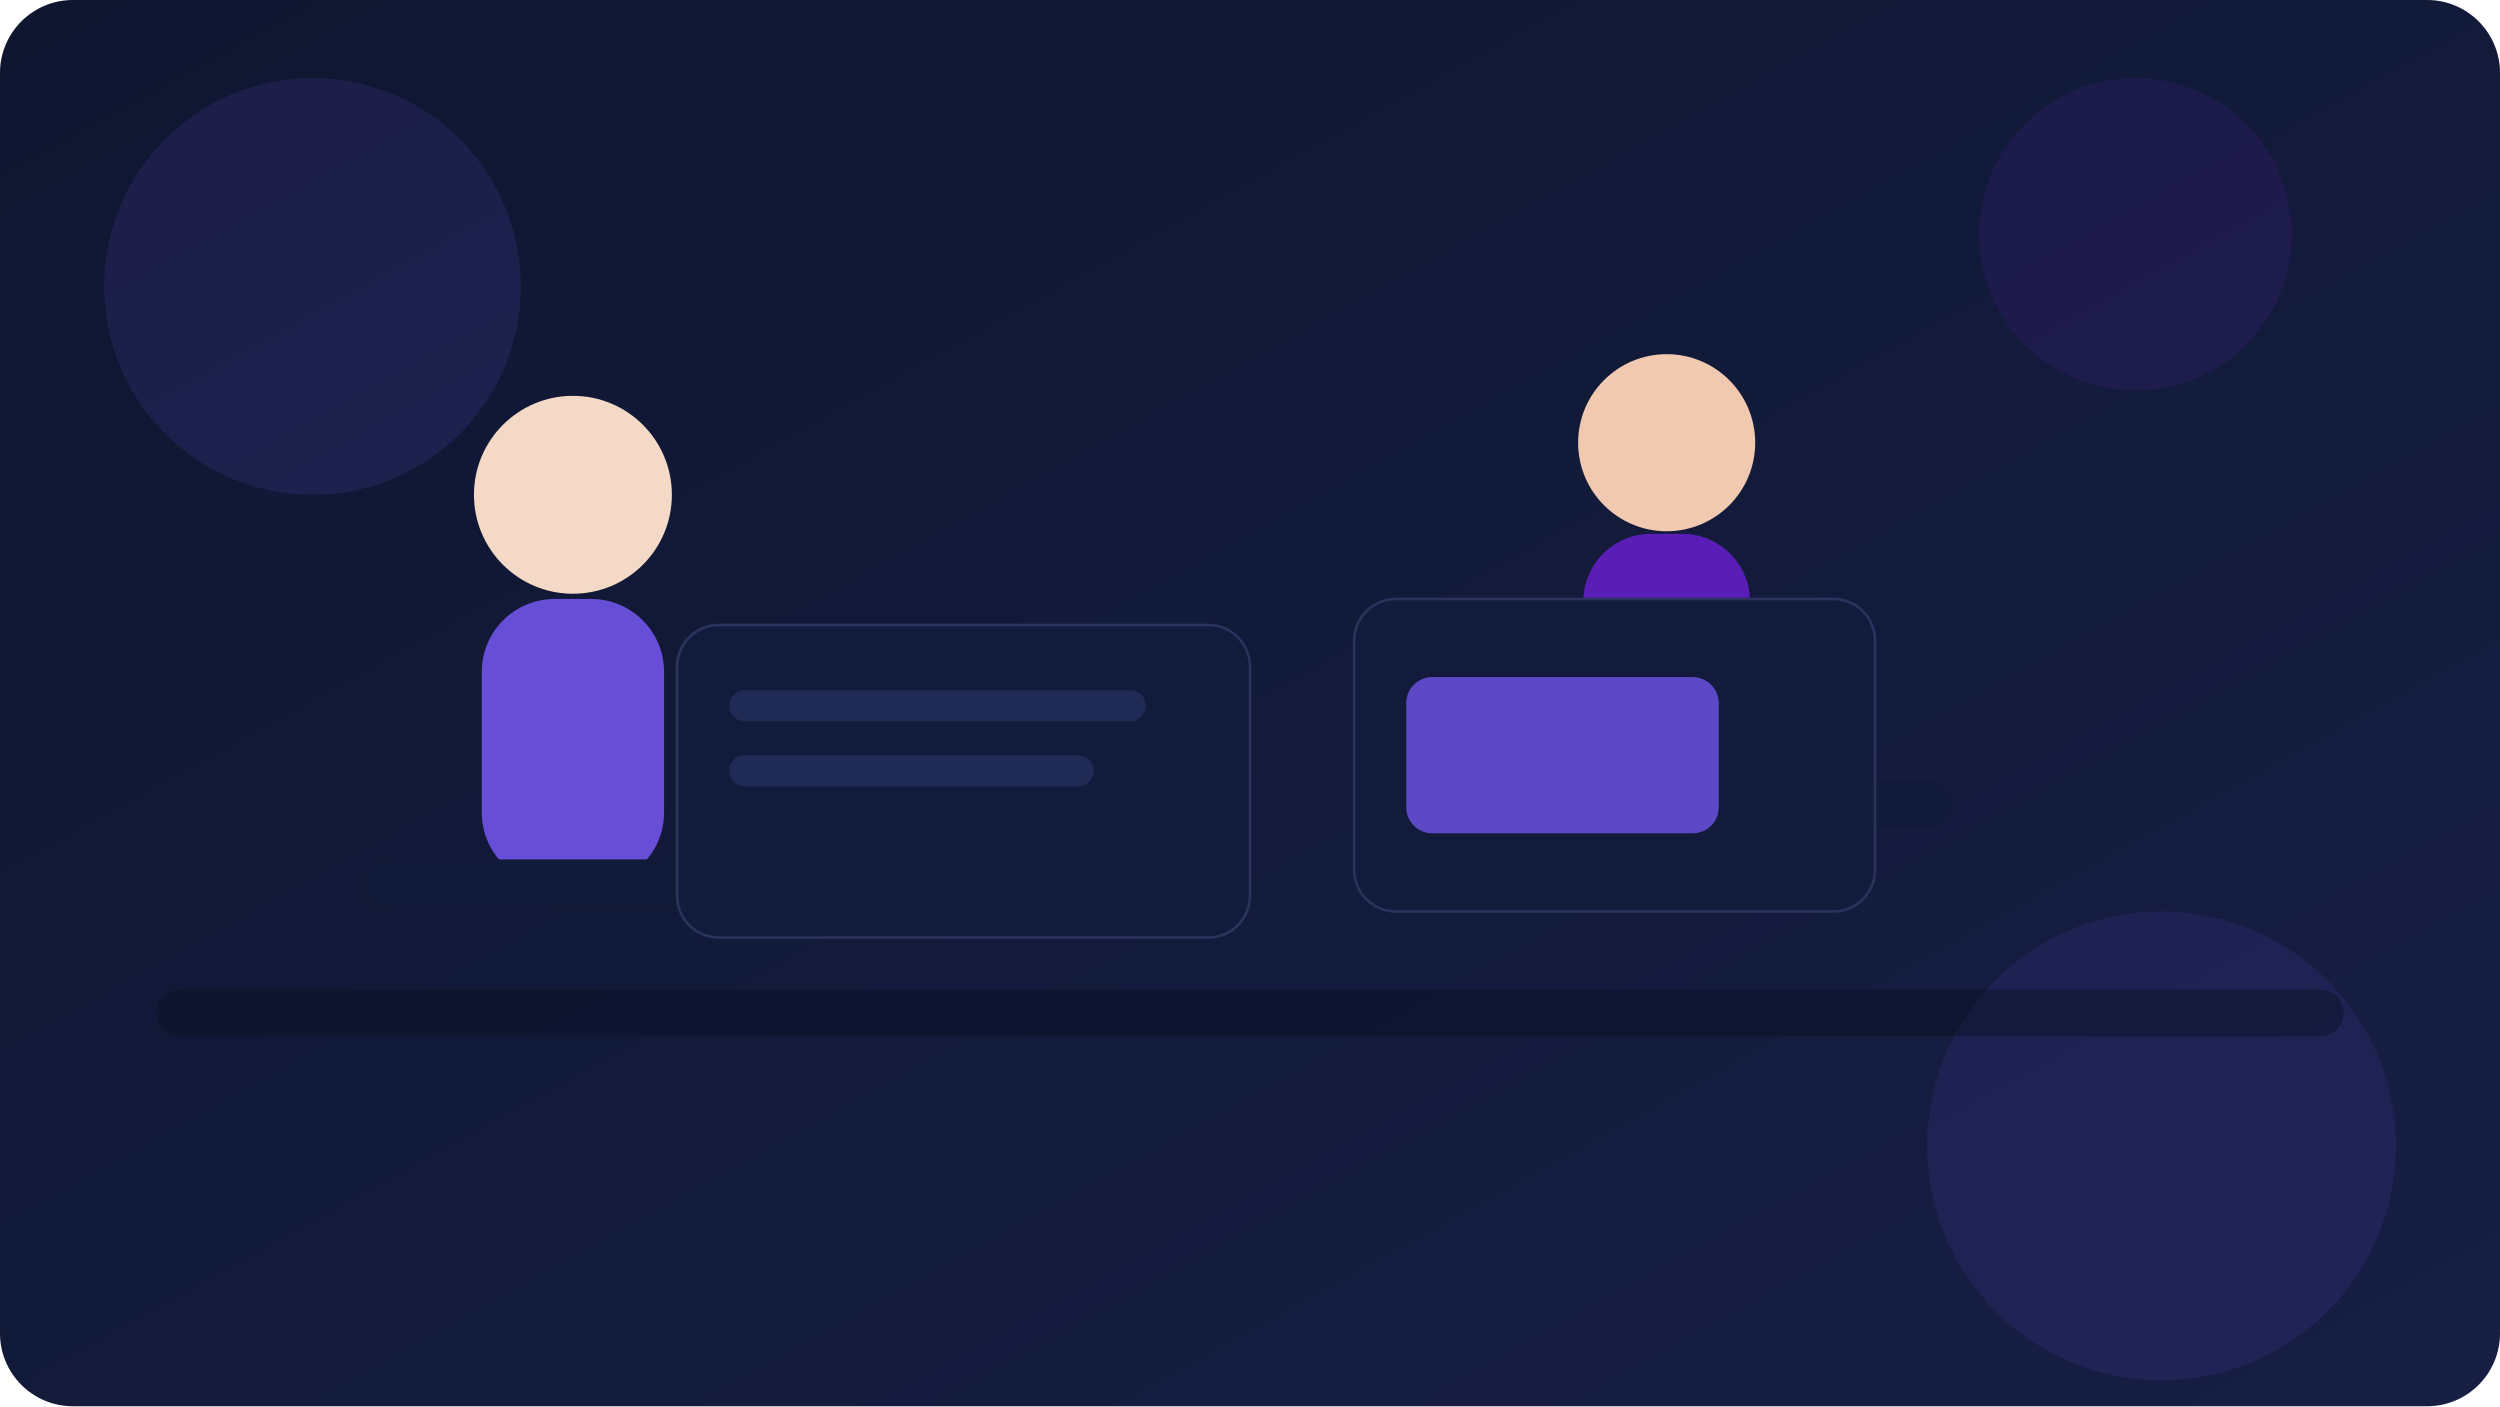
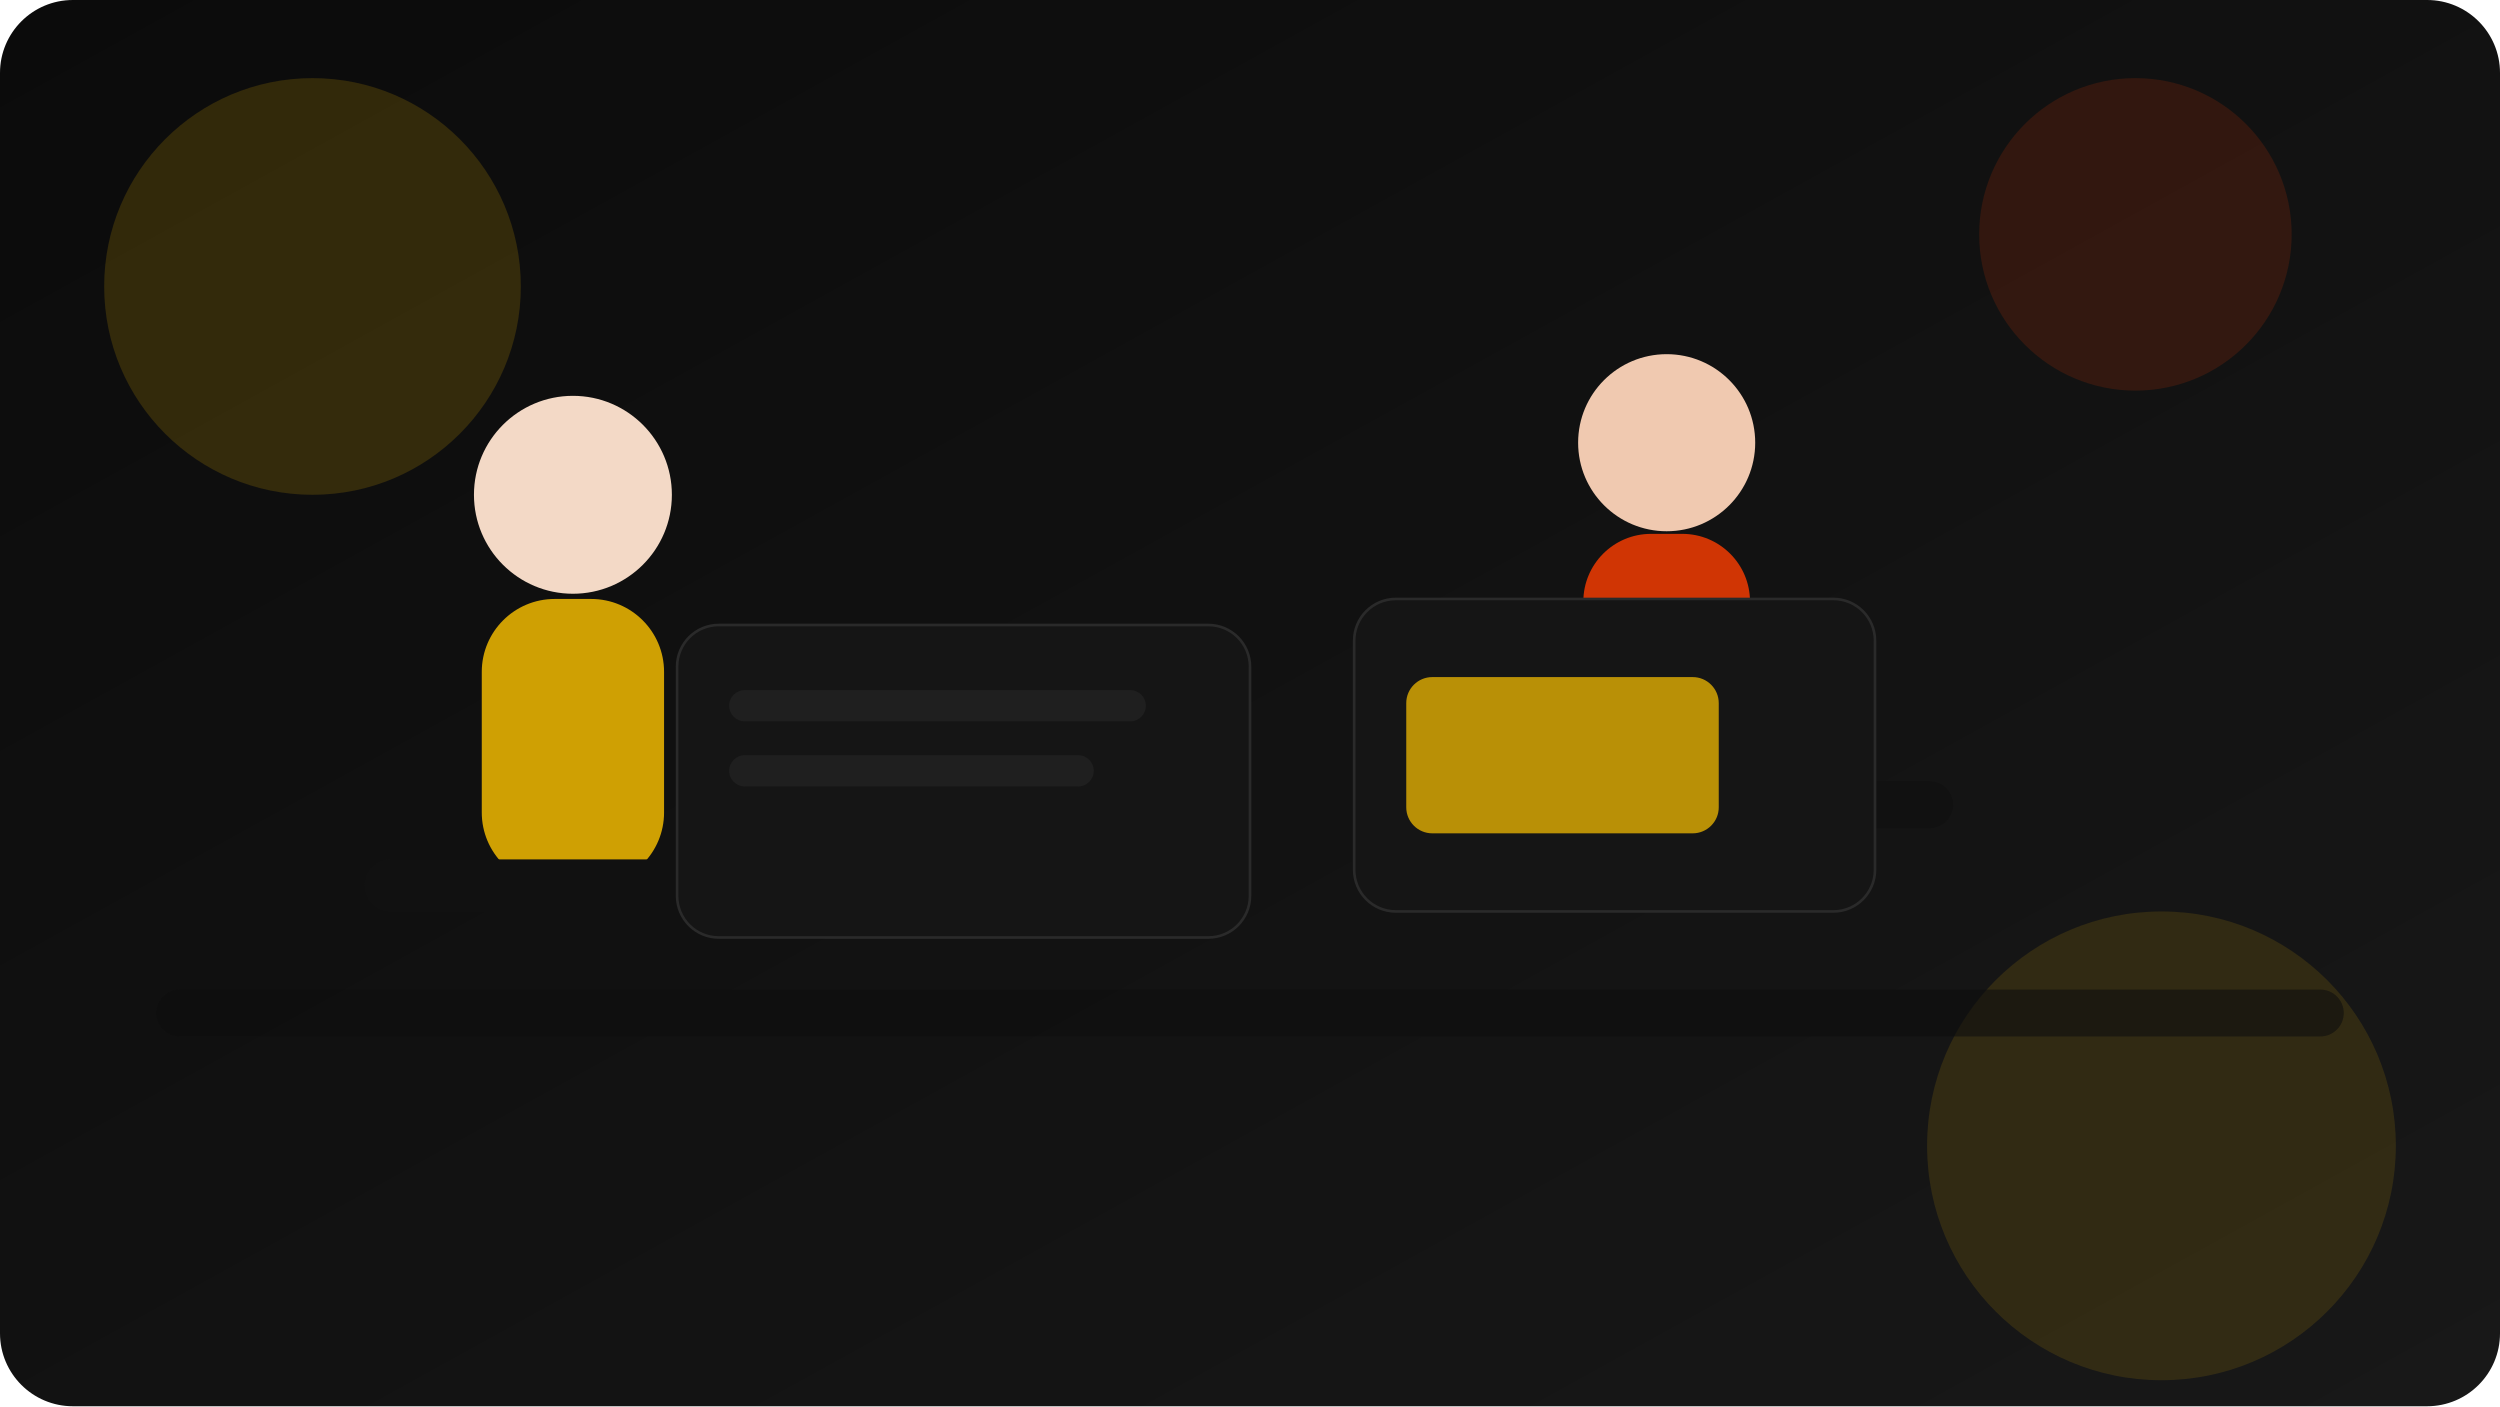
<svg xmlns="http://www.w3.org/2000/svg" width="960" height="540" viewBox="0 0 960 540" role="img" aria-label="Learning illustration">
  <defs>
    <linearGradient id="bg" x1="0" y1="0" x2="1" y2="1">
-       <stop offset="0%" stop-color="#0f1630" />
-       <stop offset="100%" stop-color="#161e44" />
+       <stop offset="0%" stop-color="#0b0b0b" />
+       <stop offset="100%" stop-color="#181818" />
    </linearGradient>
    <linearGradient id="glow" x1="0" y1="0" x2="1" y2="1">
-       <stop offset="0%" stop-color="#7d5bff" stop-opacity="0.9" />
-       <stop offset="100%" stop-color="#6b1fd6" stop-opacity="0.7" />
+       <stop offset="0%" stop-color="#ffc400" stop-opacity="0.9" />
+       <stop offset="100%" stop-color="#ff3d00" stop-opacity="0.7" />
    </linearGradient>
  </defs>
  <rect width="960" height="540" rx="28" fill="url(#bg)" />
-   <circle cx="120" cy="110" r="80" fill="#7d5bff" opacity="0.12" />
-   <circle cx="820" cy="90" r="60" fill="#6b1fd6" opacity="0.12" />
-   <circle cx="830" cy="440" r="90" fill="#7d5bff" opacity="0.1" />
-   <rect x="60" y="380" width="840" height="18" rx="9" fill="#0b1026" opacity="0.5" />
+   <circle cx="120" cy="110" r="80" fill="#ffc400" opacity="0.16" />
+   <circle cx="820" cy="90" r="60" fill="#ff3d00" opacity="0.14" />
+   <circle cx="830" cy="440" r="90" fill="#ffc400" opacity="0.12" />
+   <rect x="60" y="380" width="840" height="18" rx="9" fill="#0d0d0d" opacity="0.6" />
  <circle cx="220" cy="190" r="38" fill="#f3d9c6" />
-   <rect x="185" y="230" width="70" height="110" rx="28" fill="#7d5bff" opacity="0.8" />
-   <rect x="140" y="330" width="170" height="20" rx="10" fill="#111a38" />
-   <rect x="260" y="240" width="220" height="120" rx="16" fill="#121b3b" stroke="#2a335b" />
-   <rect x="280" y="265" width="160" height="12" rx="6" fill="#1f2a55" />
-   <rect x="280" y="290" width="140" height="12" rx="6" fill="#1f2a55" />
+   <rect x="185" y="230" width="70" height="110" rx="28" fill="#ffc400" opacity="0.8" />
+   <rect x="140" y="330" width="170" height="20" rx="10" fill="#111111" />
+   <rect x="260" y="240" width="220" height="120" rx="16" fill="#151515" stroke="#2a2a2a" />
+   <rect x="280" y="265" width="160" height="12" rx="6" fill="#1f1f1f" />
+   <rect x="280" y="290" width="140" height="12" rx="6" fill="#1f1f1f" />
  <circle cx="640" cy="170" r="34" fill="#f0c9b0" />
-   <rect x="608" y="205" width="64" height="100" rx="26" fill="#6b1fd6" opacity="0.8" />
-   <rect x="560" y="300" width="190" height="18" rx="9" fill="#111a38" />
-   <rect x="520" y="230" width="200" height="120" rx="16" fill="#121b3b" stroke="#2a335b" />
-   <rect x="540" y="260" width="120" height="60" rx="10" fill="#7d5bff" opacity="0.7" />
+   <rect x="608" y="205" width="64" height="100" rx="26" fill="#ff3d00" opacity="0.8" />
+   <rect x="560" y="300" width="190" height="18" rx="9" fill="#111111" />
+   <rect x="520" y="230" width="200" height="120" rx="16" fill="#151515" stroke="#2a2a2a" />
+   <rect x="540" y="260" width="120" height="60" rx="10" fill="#ffc400" opacity="0.7" />
</svg>
